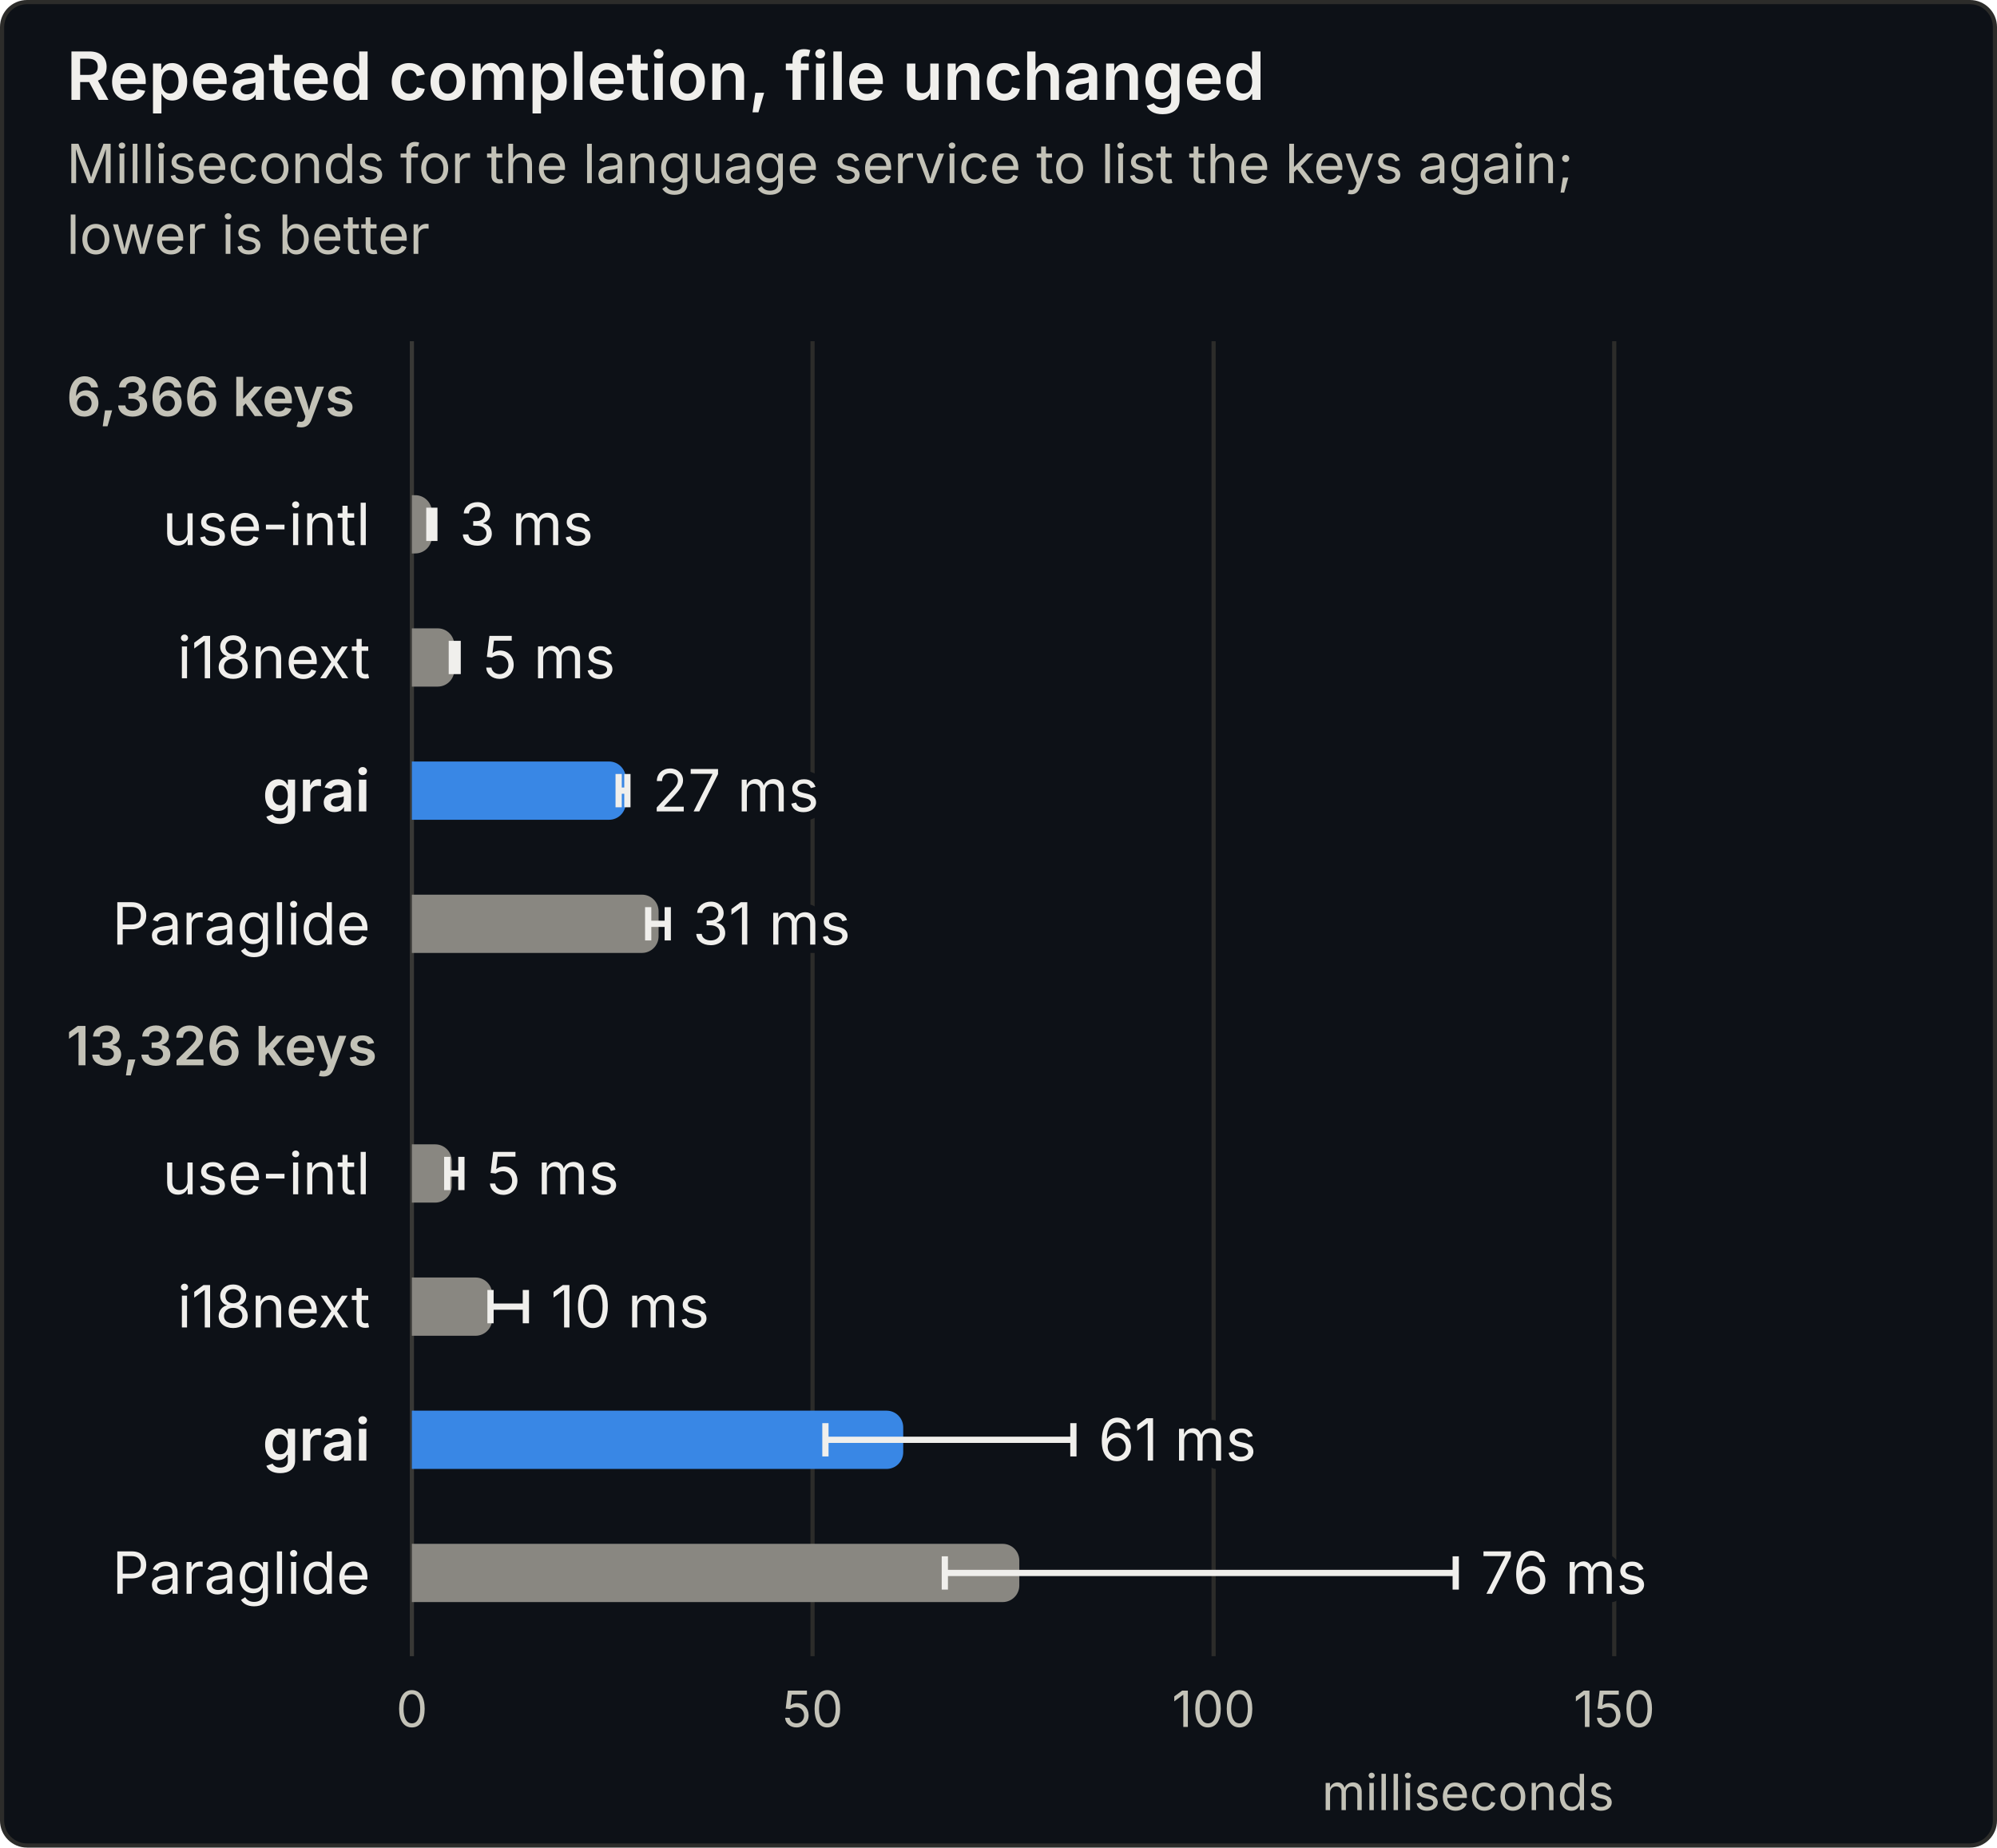
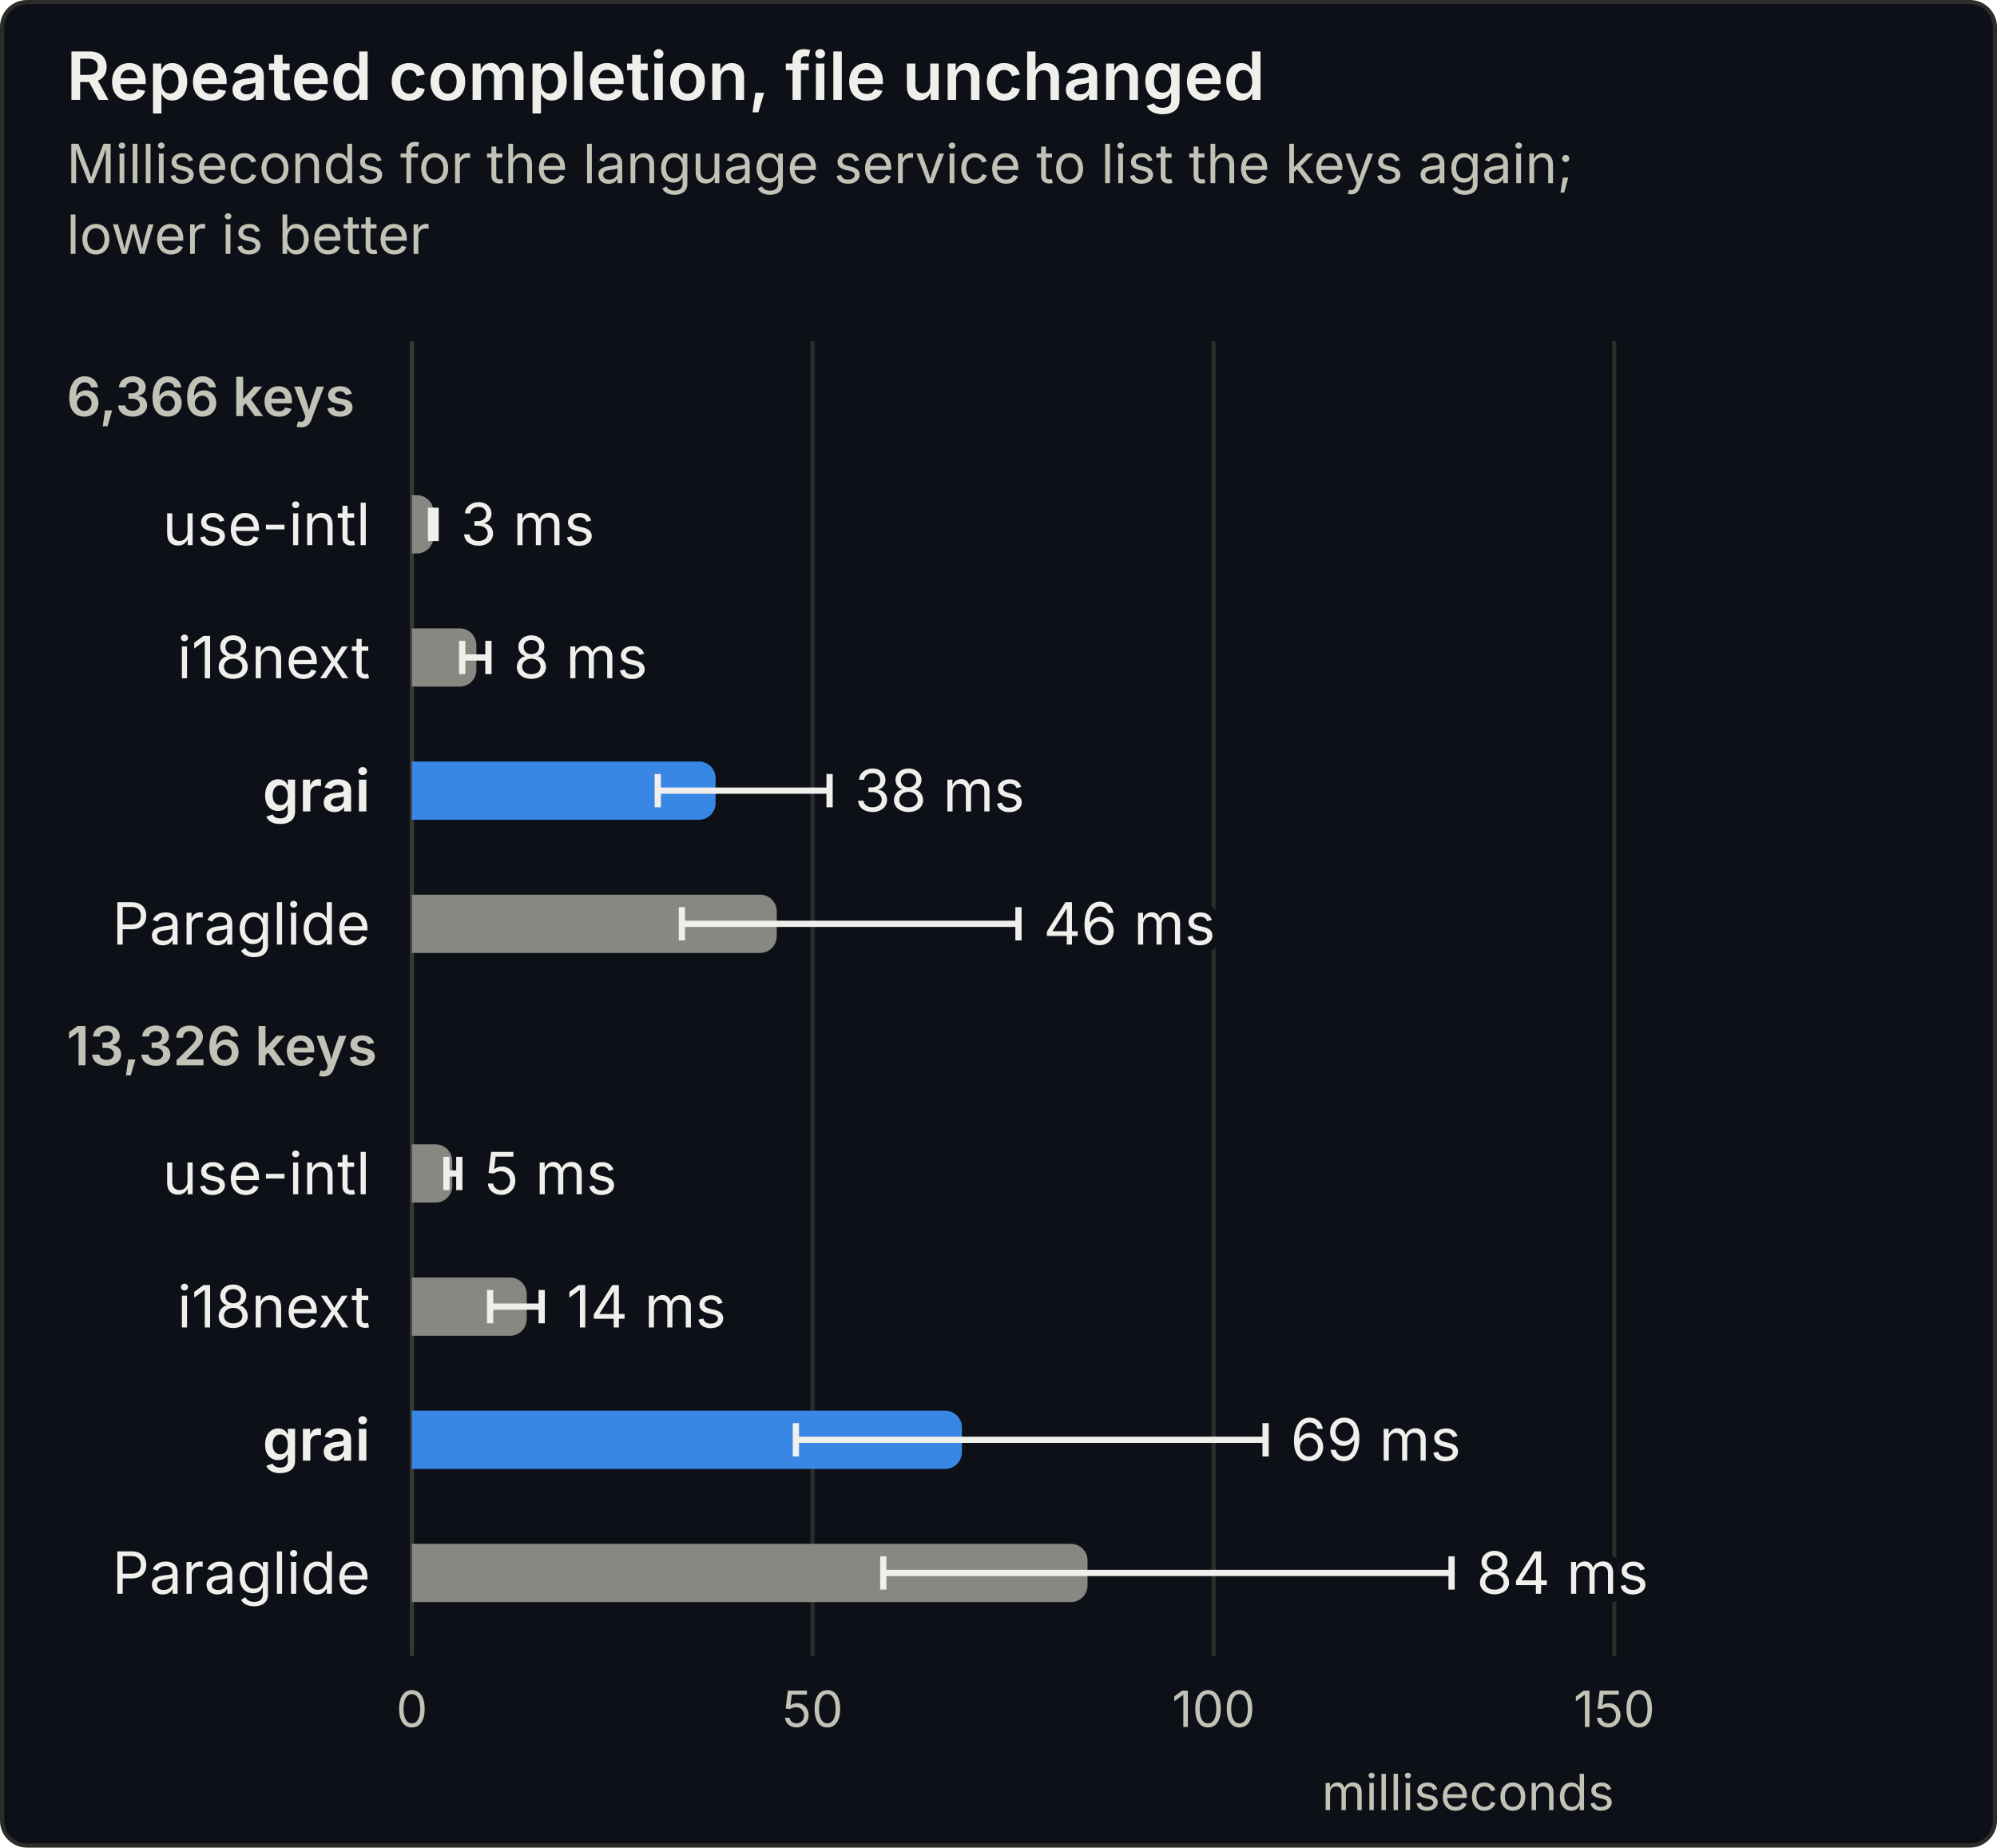
<svg xmlns="http://www.w3.org/2000/svg" viewBox="0 0 480 444" width="480" height="444" font-family="system-ui, -apple-system, 'Segoe UI', sans-serif">
  <rect x="0.5" y="0.5" width="479" height="443" rx="6" fill="#0d1117" stroke="#2c2c2a" />
  <text x="16" y="24" font-size="16" font-weight="600" fill="#f0efec">Repeated completion, file unchanged</text>
  <text x="16" y="44" font-size="13" fill="#c3c2b7">Milliseconds for the language service to list the keys again;</text>
  <text x="16" y="61" font-size="13" fill="#c3c2b7">lower is better</text>
  <line x1="99" y1="82" x2="99" y2="398" stroke="#383835" stroke-width="1" />
  <text x="99" y="415" font-size="12" text-anchor="middle" fill="#c3c2b7" style="font-variant-numeric: tabular-nums">0</text>
  <line x1="195.3" y1="82" x2="195.3" y2="398" stroke="#2c2c2a" stroke-width="1" />
  <text x="195.3" y="415" font-size="12" text-anchor="middle" fill="#c3c2b7" style="font-variant-numeric: tabular-nums">50</text>
  <line x1="291.7" y1="82" x2="291.7" y2="398" stroke="#2c2c2a" stroke-width="1" />
  <text x="291.7" y="415" font-size="12" text-anchor="middle" fill="#c3c2b7" style="font-variant-numeric: tabular-nums">100</text>
  <line x1="388" y1="82" x2="388" y2="398" stroke="#2c2c2a" stroke-width="1" />
  <text x="388" y="415" font-size="12" text-anchor="middle" fill="#c3c2b7" style="font-variant-numeric: tabular-nums">150</text>
  <text x="16" y="100" font-size="13" font-weight="600" fill="#c3c2b7">6,366 keys</text>
  <text x="89" y="131" font-size="14" text-anchor="end" fill="#f0efec">use-intl</text>
-   <path d="M99,119H99.8A4,4 0 0 1 103.8,123V129A4,4 0 0 1 99.8,133H99Z" fill="#898781" />
-   <path d="M103.2,126H104.4M103.2,122V130M104.4,122V130" stroke="#f0efec" stroke-width="1.5" fill="none" />
-   <text x="110.4" y="131" font-size="14" fill="#f0efec" stroke="#0d1117" stroke-width="4" stroke-linejoin="round" paint-order="stroke" style="font-variant-numeric: tabular-nums">3 ms</text>
+   <path d="M99,119H100.2A4,4 0 0 1 104.2,123V129A4,4 0 0 1 100.2,133H99Z" fill="#898781" />
+   <path d="M103.6,126H104.7M103.6,122V130M104.7,122V130" stroke="#f0efec" stroke-width="1.5" fill="none" />
+   <text x="110.7" y="131" font-size="14" fill="#f0efec" stroke="#0d1117" stroke-width="4" stroke-linejoin="round" paint-order="stroke" style="font-variant-numeric: tabular-nums">3 ms</text>
  <text x="89" y="163" font-size="14" text-anchor="end" fill="#f0efec">i18next</text>
-   <path d="M99,151H105.2A4,4 0 0 1 109.2,155V161A4,4 0 0 1 105.2,165H99Z" fill="#898781" />
-   <path d="M108.6,158H110M108.6,154V162M110,154V162" stroke="#f0efec" stroke-width="1.5" fill="none" />
-   <text x="116" y="163" font-size="14" fill="#f0efec" stroke="#0d1117" stroke-width="4" stroke-linejoin="round" paint-order="stroke" style="font-variant-numeric: tabular-nums">5 ms</text>
+   <path d="M99,151H110.5A4,4 0 0 1 114.5,155V161A4,4 0 0 1 110.5,165H99Z" fill="#898781" />
+   <path d="M111.1,158H117.4M111.1,154V162M117.4,154V162" stroke="#f0efec" stroke-width="1.5" fill="none" />
+   <text x="123.4" y="163" font-size="14" fill="#f0efec" stroke="#0d1117" stroke-width="4" stroke-linejoin="round" paint-order="stroke" style="font-variant-numeric: tabular-nums">8 ms</text>
  <text x="89" y="195" font-size="14" text-anchor="end" font-weight="600" fill="#f0efec">grai</text>
-   <path d="M99,183H146.4A4,4 0 0 1 150.4,187V193A4,4 0 0 1 146.4,197H99Z" fill="#3987e5" />
-   <path d="M148.7,190H150.8M148.7,186V194M150.8,186V194" stroke="#f0efec" stroke-width="1.5" fill="none" />
-   <text x="156.8" y="195" font-size="14" fill="#f0efec" stroke="#0d1117" stroke-width="4" stroke-linejoin="round" paint-order="stroke" style="font-variant-numeric: tabular-nums">27 ms</text>
+   <path d="M99,183H168A4,4 0 0 1 172,187V193A4,4 0 0 1 168,197H99Z" fill="#3987e5" />
+   <path d="M158.1,190H199.4M158.1,186V194M199.4,186V194" stroke="#f0efec" stroke-width="1.5" fill="none" />
+   <text x="205.4" y="195" font-size="14" fill="#f0efec" stroke="#0d1117" stroke-width="4" stroke-linejoin="round" paint-order="stroke" style="font-variant-numeric: tabular-nums">38 ms</text>
  <text x="89" y="227" font-size="14" text-anchor="end" fill="#f0efec">Paraglide</text>
-   <path d="M99,215H154.3A4,4 0 0 1 158.3,219V225A4,4 0 0 1 154.3,229H99Z" fill="#898781" />
-   <path d="M155.8,222H160.5M155.8,218V226M160.5,218V226" stroke="#f0efec" stroke-width="1.5" fill="none" />
-   <text x="166.5" y="227" font-size="14" fill="#f0efec" stroke="#0d1117" stroke-width="4" stroke-linejoin="round" paint-order="stroke" style="font-variant-numeric: tabular-nums">31 ms</text>
+   <path d="M99,215H182.7A4,4 0 0 1 186.7,219V225A4,4 0 0 1 182.7,229H99Z" fill="#898781" />
+   <path d="M163.9,222H244.8M163.9,218V226M244.8,218V226" stroke="#f0efec" stroke-width="1.5" fill="none" />
+   <text x="250.8" y="227" font-size="14" fill="#f0efec" stroke="#0d1117" stroke-width="4" stroke-linejoin="round" paint-order="stroke" style="font-variant-numeric: tabular-nums">46 ms</text>
  <text x="16" y="256" font-size="13" font-weight="600" fill="#c3c2b7">13,326 keys</text>
  <text x="89" y="287" font-size="14" text-anchor="end" fill="#f0efec">use-intl</text>
-   <path d="M99,275H104.6A4,4 0 0 1 108.6,279V285A4,4 0 0 1 104.6,289H99Z" fill="#898781" />
-   <path d="M107.5,282H110.9M107.5,278V286M110.9,278V286" stroke="#f0efec" stroke-width="1.5" fill="none" />
-   <text x="116.9" y="287" font-size="14" fill="#f0efec" stroke="#0d1117" stroke-width="4" stroke-linejoin="round" paint-order="stroke" style="font-variant-numeric: tabular-nums">5 ms</text>
+   <path d="M99,275H104.7A4,4 0 0 1 108.7,279V285A4,4 0 0 1 104.7,289H99Z" fill="#898781" />
+   <path d="M107.3,282H110.4M107.3,278V286M110.4,278V286" stroke="#f0efec" stroke-width="1.5" fill="none" />
+   <text x="116.4" y="287" font-size="14" fill="#f0efec" stroke="#0d1117" stroke-width="4" stroke-linejoin="round" paint-order="stroke" style="font-variant-numeric: tabular-nums">5 ms</text>
  <text x="89" y="319" font-size="14" text-anchor="end" fill="#f0efec">i18next</text>
-   <path d="M99,307H114.3A4,4 0 0 1 118.3,311V317A4,4 0 0 1 114.3,321H99Z" fill="#898781" />
-   <path d="M117.9,314H126.4M117.9,310V318M126.4,310V318" stroke="#f0efec" stroke-width="1.5" fill="none" />
-   <text x="132.4" y="319" font-size="14" fill="#f0efec" stroke="#0d1117" stroke-width="4" stroke-linejoin="round" paint-order="stroke" style="font-variant-numeric: tabular-nums">10 ms</text>
+   <path d="M99,307H122.6A4,4 0 0 1 126.6,311V317A4,4 0 0 1 122.6,321H99Z" fill="#898781" />
+   <path d="M117.8,314H130.2M117.8,310V318M130.2,310V318" stroke="#f0efec" stroke-width="1.5" fill="none" />
+   <text x="136.2" y="319" font-size="14" fill="#f0efec" stroke="#0d1117" stroke-width="4" stroke-linejoin="round" paint-order="stroke" style="font-variant-numeric: tabular-nums">14 ms</text>
  <text x="89" y="351" font-size="14" text-anchor="end" font-weight="600" fill="#f0efec">grai</text>
-   <path d="M99,339H213.1A4,4 0 0 1 217.1,343V349A4,4 0 0 1 213.1,353H99Z" fill="#3987e5" />
-   <path d="M198.4,346H258M198.4,342V350M258,342V350" stroke="#f0efec" stroke-width="1.5" fill="none" />
-   <text x="264" y="351" font-size="14" fill="#f0efec" stroke="#0d1117" stroke-width="4" stroke-linejoin="round" paint-order="stroke" style="font-variant-numeric: tabular-nums">61 ms</text>
+   <path d="M99,339H227.2A4,4 0 0 1 231.2,343V349A4,4 0 0 1 227.2,353H99Z" fill="#3987e5" />
+   <path d="M191.3,346H304.2M191.3,342V350M304.2,342V350" stroke="#f0efec" stroke-width="1.5" fill="none" />
+   <text x="310.2" y="351" font-size="14" fill="#f0efec" stroke="#0d1117" stroke-width="4" stroke-linejoin="round" paint-order="stroke" style="font-variant-numeric: tabular-nums">69 ms</text>
  <text x="89" y="383" font-size="14" text-anchor="end" fill="#f0efec">Paraglide</text>
-   <path d="M99,371H241A4,4 0 0 1 245,375V381A4,4 0 0 1 241,385H99Z" fill="#898781" />
-   <path d="M227.1,378H349.9M227.1,374V382M349.9,374V382" stroke="#f0efec" stroke-width="1.5" fill="none" />
-   <text x="355.9" y="383" font-size="14" fill="#f0efec" stroke="#0d1117" stroke-width="4" stroke-linejoin="round" paint-order="stroke" style="font-variant-numeric: tabular-nums">76 ms</text>
+   <path d="M99,371H257.4A4,4 0 0 1 261.4,375V381A4,4 0 0 1 257.4,385H99Z" fill="#898781" />
+   <path d="M212.3,378H348.9M212.3,374V382M348.9,374V382" stroke="#f0efec" stroke-width="1.5" fill="none" />
+   <text x="354.9" y="383" font-size="14" fill="#f0efec" stroke="#0d1117" stroke-width="4" stroke-linejoin="round" paint-order="stroke" style="font-variant-numeric: tabular-nums">84 ms</text>
  <text x="388" y="435" font-size="12" text-anchor="end" fill="#c3c2b7">milliseconds</text>
</svg>
